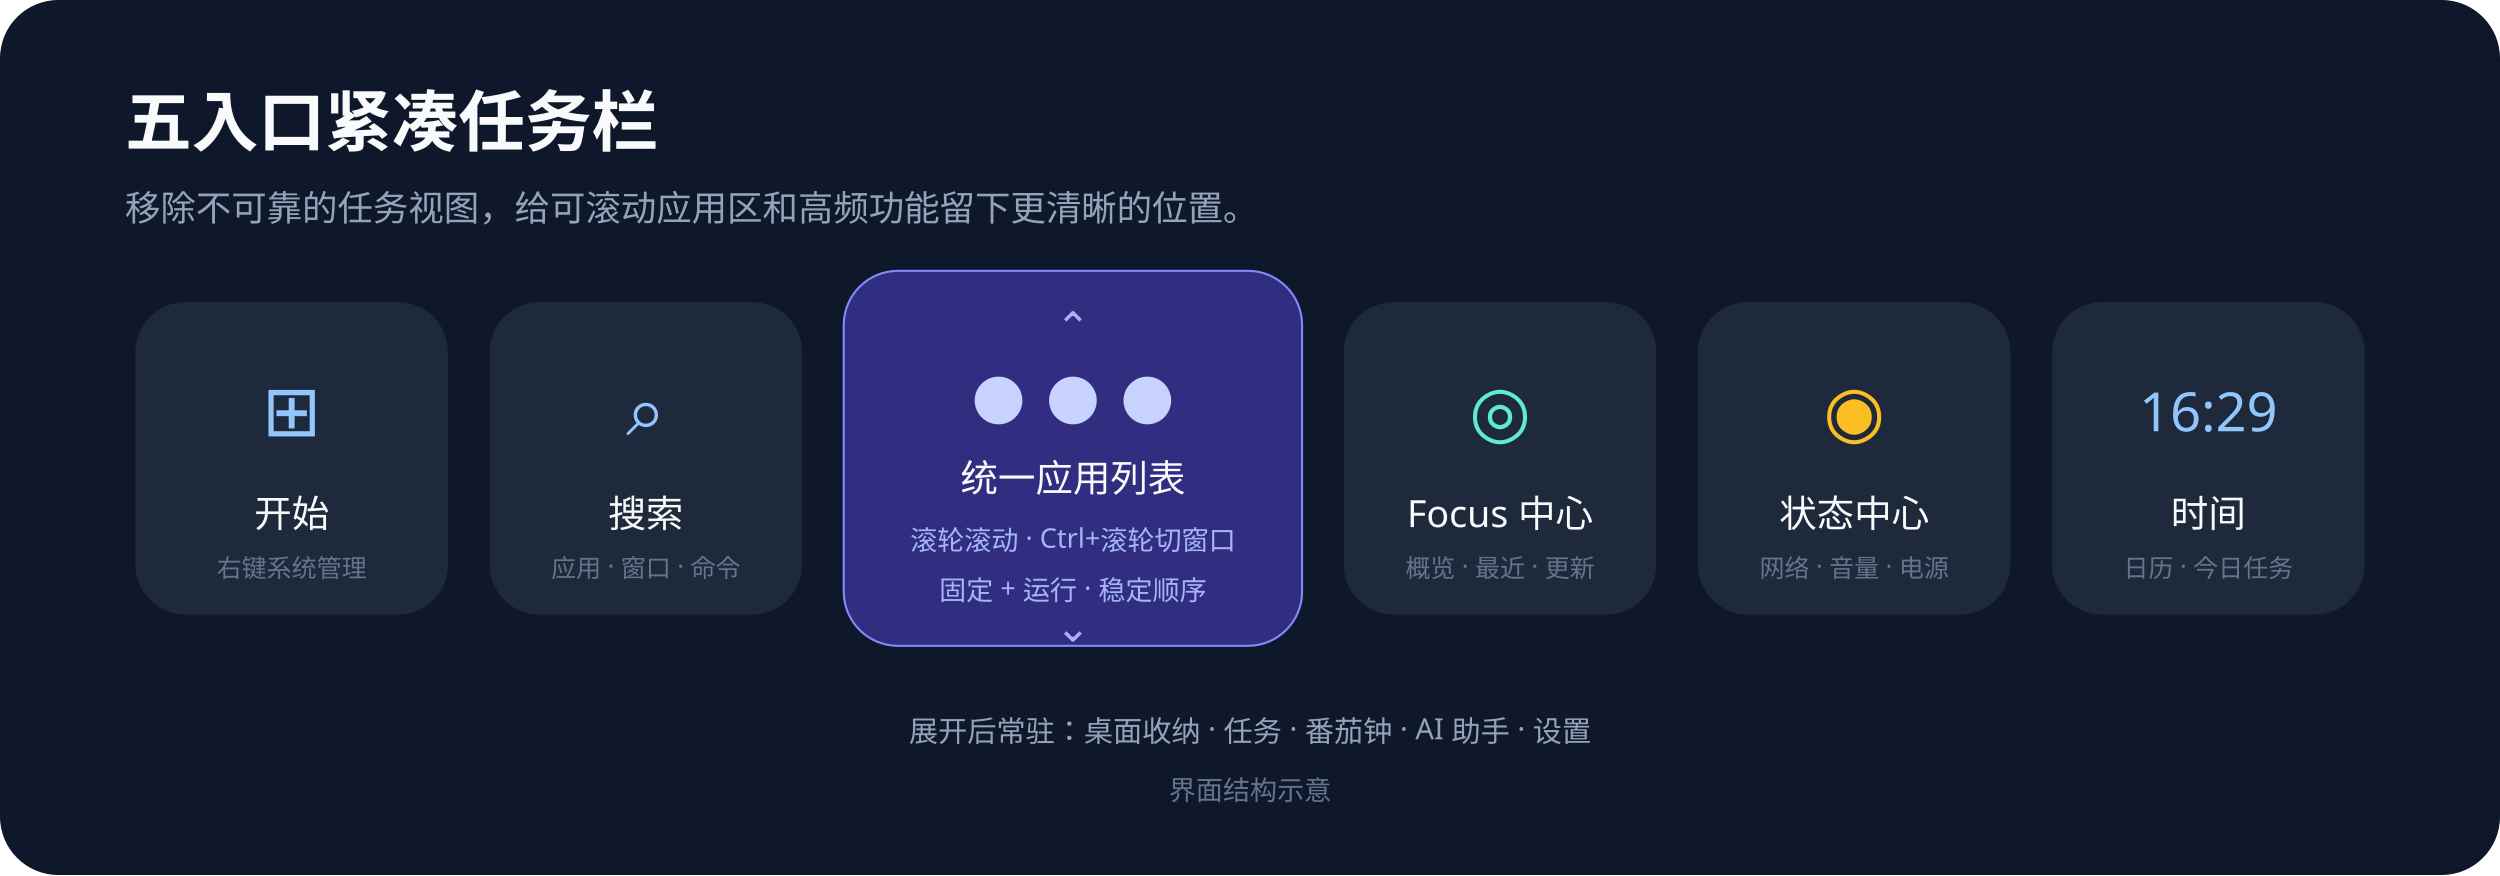
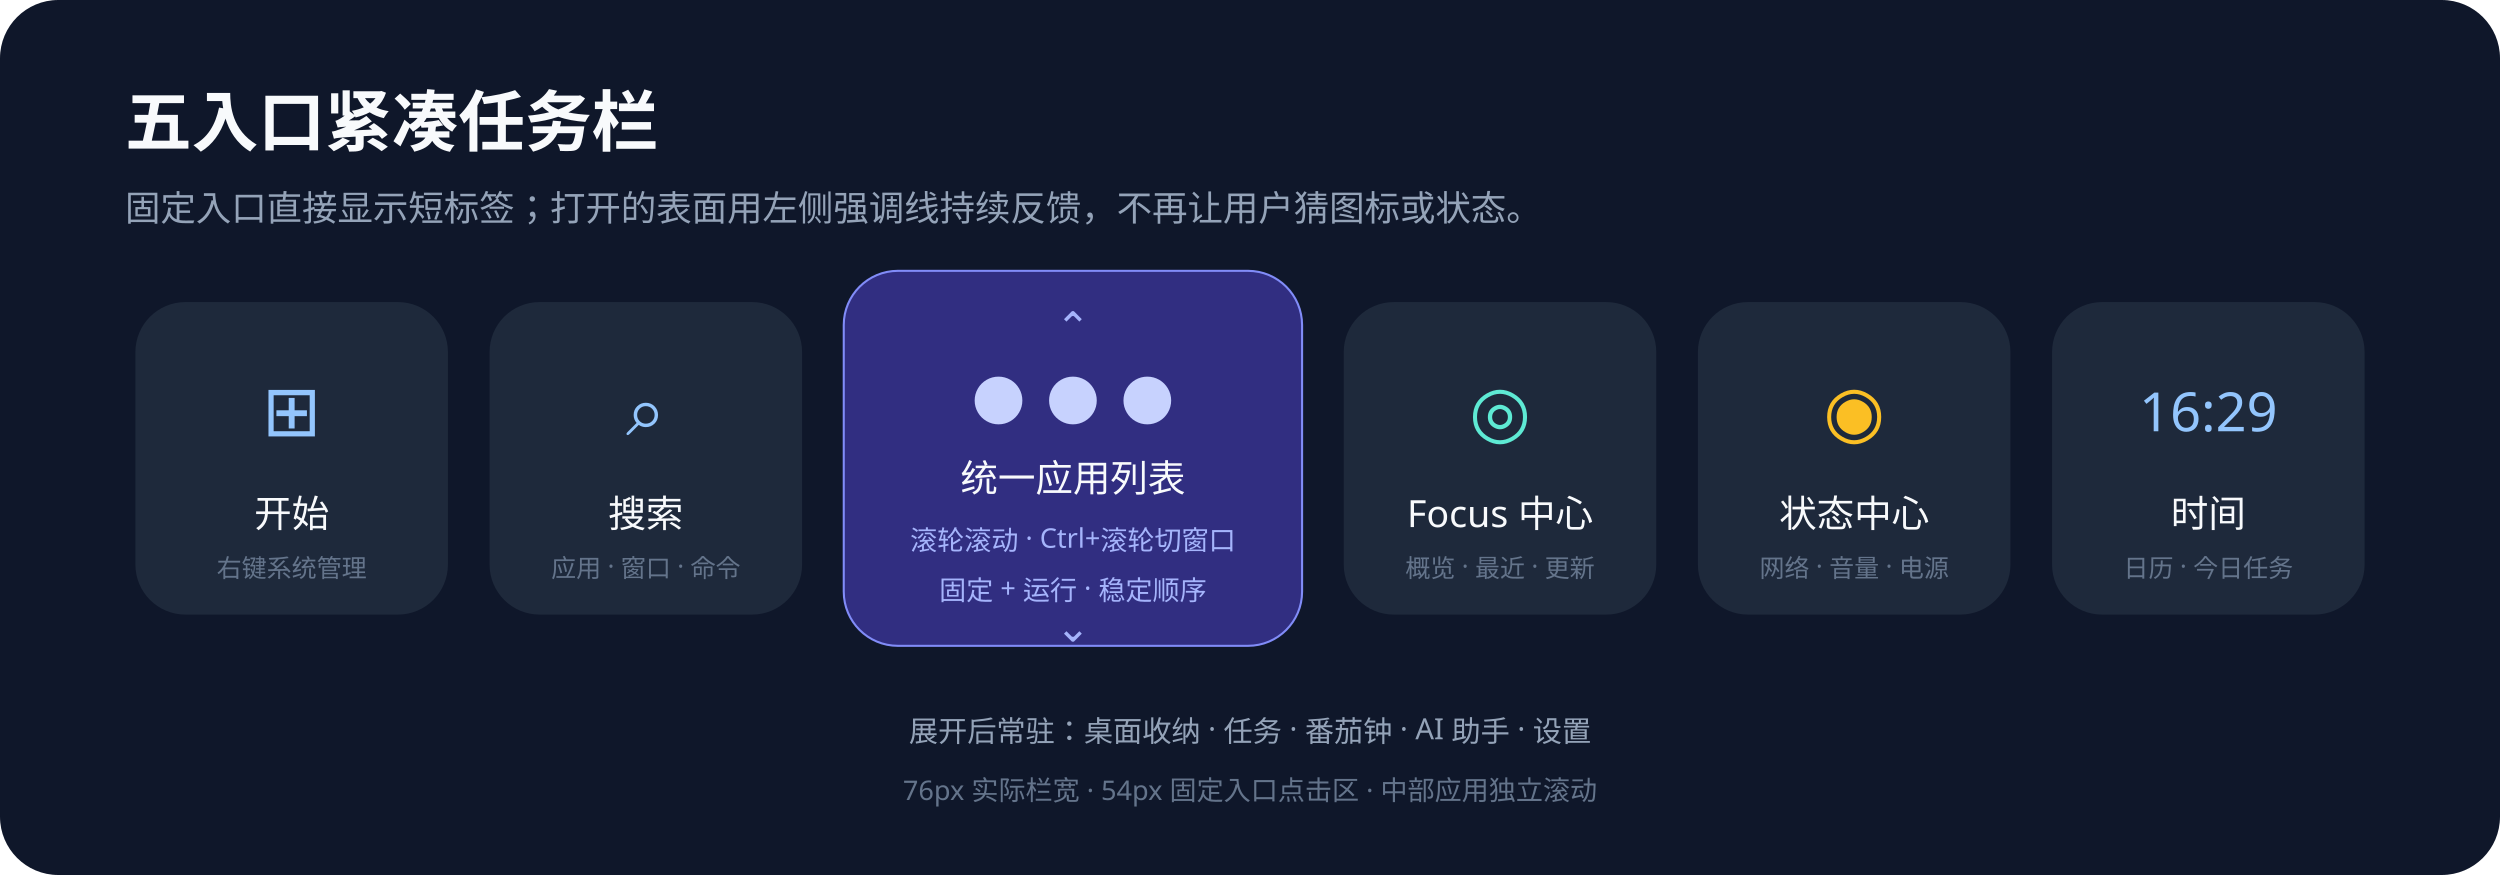
<svg xmlns="http://www.w3.org/2000/svg" width="1200" height="420" viewBox="0 0 1200 420">
  <rect width="1200" height="420" rx="28" fill="#0f172a" />
  <text x="60" y="70" fill="#f8fafc" font-size="32" font-family="Segoe UI, Microsoft YaHei" font-weight="700">五入口紧凑任务栏</text>
-   <text x="60" y="106" fill="#94a3b8" font-size="17" font-family="Segoe UI, Microsoft YaHei">移除不可靠的任务视图，给可滚动应用区和高频功能留下更清晰的位置。</text>
+   <text x="60" y="106" fill="#94a3b8" font-size="17" font-family="Segoe UI, Microsoft YaHei">固定入口直接显示短标签；打开的表面用左侧强调线持续反馈，不再让用户猜图标或状态。</text>
  <g font-family="Segoe UI, Microsoft YaHei" text-anchor="middle">
    <g transform="translate(65 145)">
      <rect width="150" height="150" rx="24" fill="#1e293b" />
      <text x="75" y="64" fill="#93c5fd" font-size="34">⊞</text>
      <text x="75" y="108" fill="#f8fafc" font-size="18">开始</text>
      <text x="75" y="132" fill="#64748b" font-size="12">右键系统管理</text>
    </g>
    <g transform="translate(235 145)">
      <rect width="150" height="150" rx="24" fill="#1e293b" />
      <text x="75" y="64" fill="#93c5fd" font-size="34">⌕</text>
      <text x="75" y="108" fill="#f8fafc" font-size="18">搜索</text>
      <text x="75" y="132" fill="#64748b" font-size="12">应用 · 窗口 · 命令</text>
    </g>
    <g transform="translate(405 130)">
      <rect width="220" height="180" rx="26" fill="#312e81" stroke="#818cf8" />
      <text x="110" y="34" fill="#a5b4fc" font-size="20">⌃</text>
      <text x="110" y="70" fill="#c7d2fe" font-size="30">● ● ●</text>
      <text x="110" y="106" fill="#f8fafc" font-size="18">统一应用列表</text>
      <text x="110" y="134" fill="#a5b4fc" font-size="13">滚轮滚动 · Ctrl+滚轮切窗口</text>
      <text x="110" y="158" fill="#a5b4fc" font-size="13">固定 + 运行 · 稳定顺序</text>
      <text x="110" y="178" fill="#a5b4fc" font-size="20">⌄</text>
    </g>
    <g transform="translate(645 145)">
      <rect width="150" height="150" rx="24" fill="#1e293b" />
      <text x="75" y="64" fill="#5eead4" font-size="34">◎</text>
      <text x="75" y="108" fill="#f8fafc" font-size="18">Focus 中心</text>
      <text x="75" y="132" fill="#64748b" font-size="12">概览 · 最近 · 更新</text>
    </g>
    <g transform="translate(815 145)">
      <rect width="150" height="150" rx="24" fill="#1e293b" />
      <text x="75" y="64" fill="#fbbf24" font-size="34">◉</text>
      <text x="75" y="108" fill="#f8fafc" font-size="18">状态中心</text>
      <text x="75" y="132" fill="#64748b" font-size="12">网络 · 音量 · 电源</text>
    </g>
    <g transform="translate(985 145)">
      <rect width="150" height="150" rx="24" fill="#1e293b" />
      <text x="75" y="62" fill="#93c5fd" font-size="26">16:29</text>
      <text x="75" y="108" fill="#f8fafc" font-size="18">时间</text>
      <text x="75" y="132" fill="#64748b" font-size="12">日历 · 今日任务</text>
    </g>
  </g>
  <text x="600" y="356" text-anchor="middle" fill="#94a3b8" font-size="14" font-family="Segoe UI, Microsoft YaHei">展开后常驻：桌面收纳 · 任务 · 番茄钟 · AI 助手 · 设置</text>
-   <text x="600" y="384" text-anchor="middle" fill="#64748b" font-size="13" font-family="Segoe UI, Microsoft YaHei">界面结构示意</text>
+   <text x="600" y="384" text-anchor="middle" fill="#64748b" font-size="13" font-family="Segoe UI, Microsoft YaHei">76px 实际栏宽 · 54px 固定入口点击区 · 中部应用独立滚动</text>
</svg>
